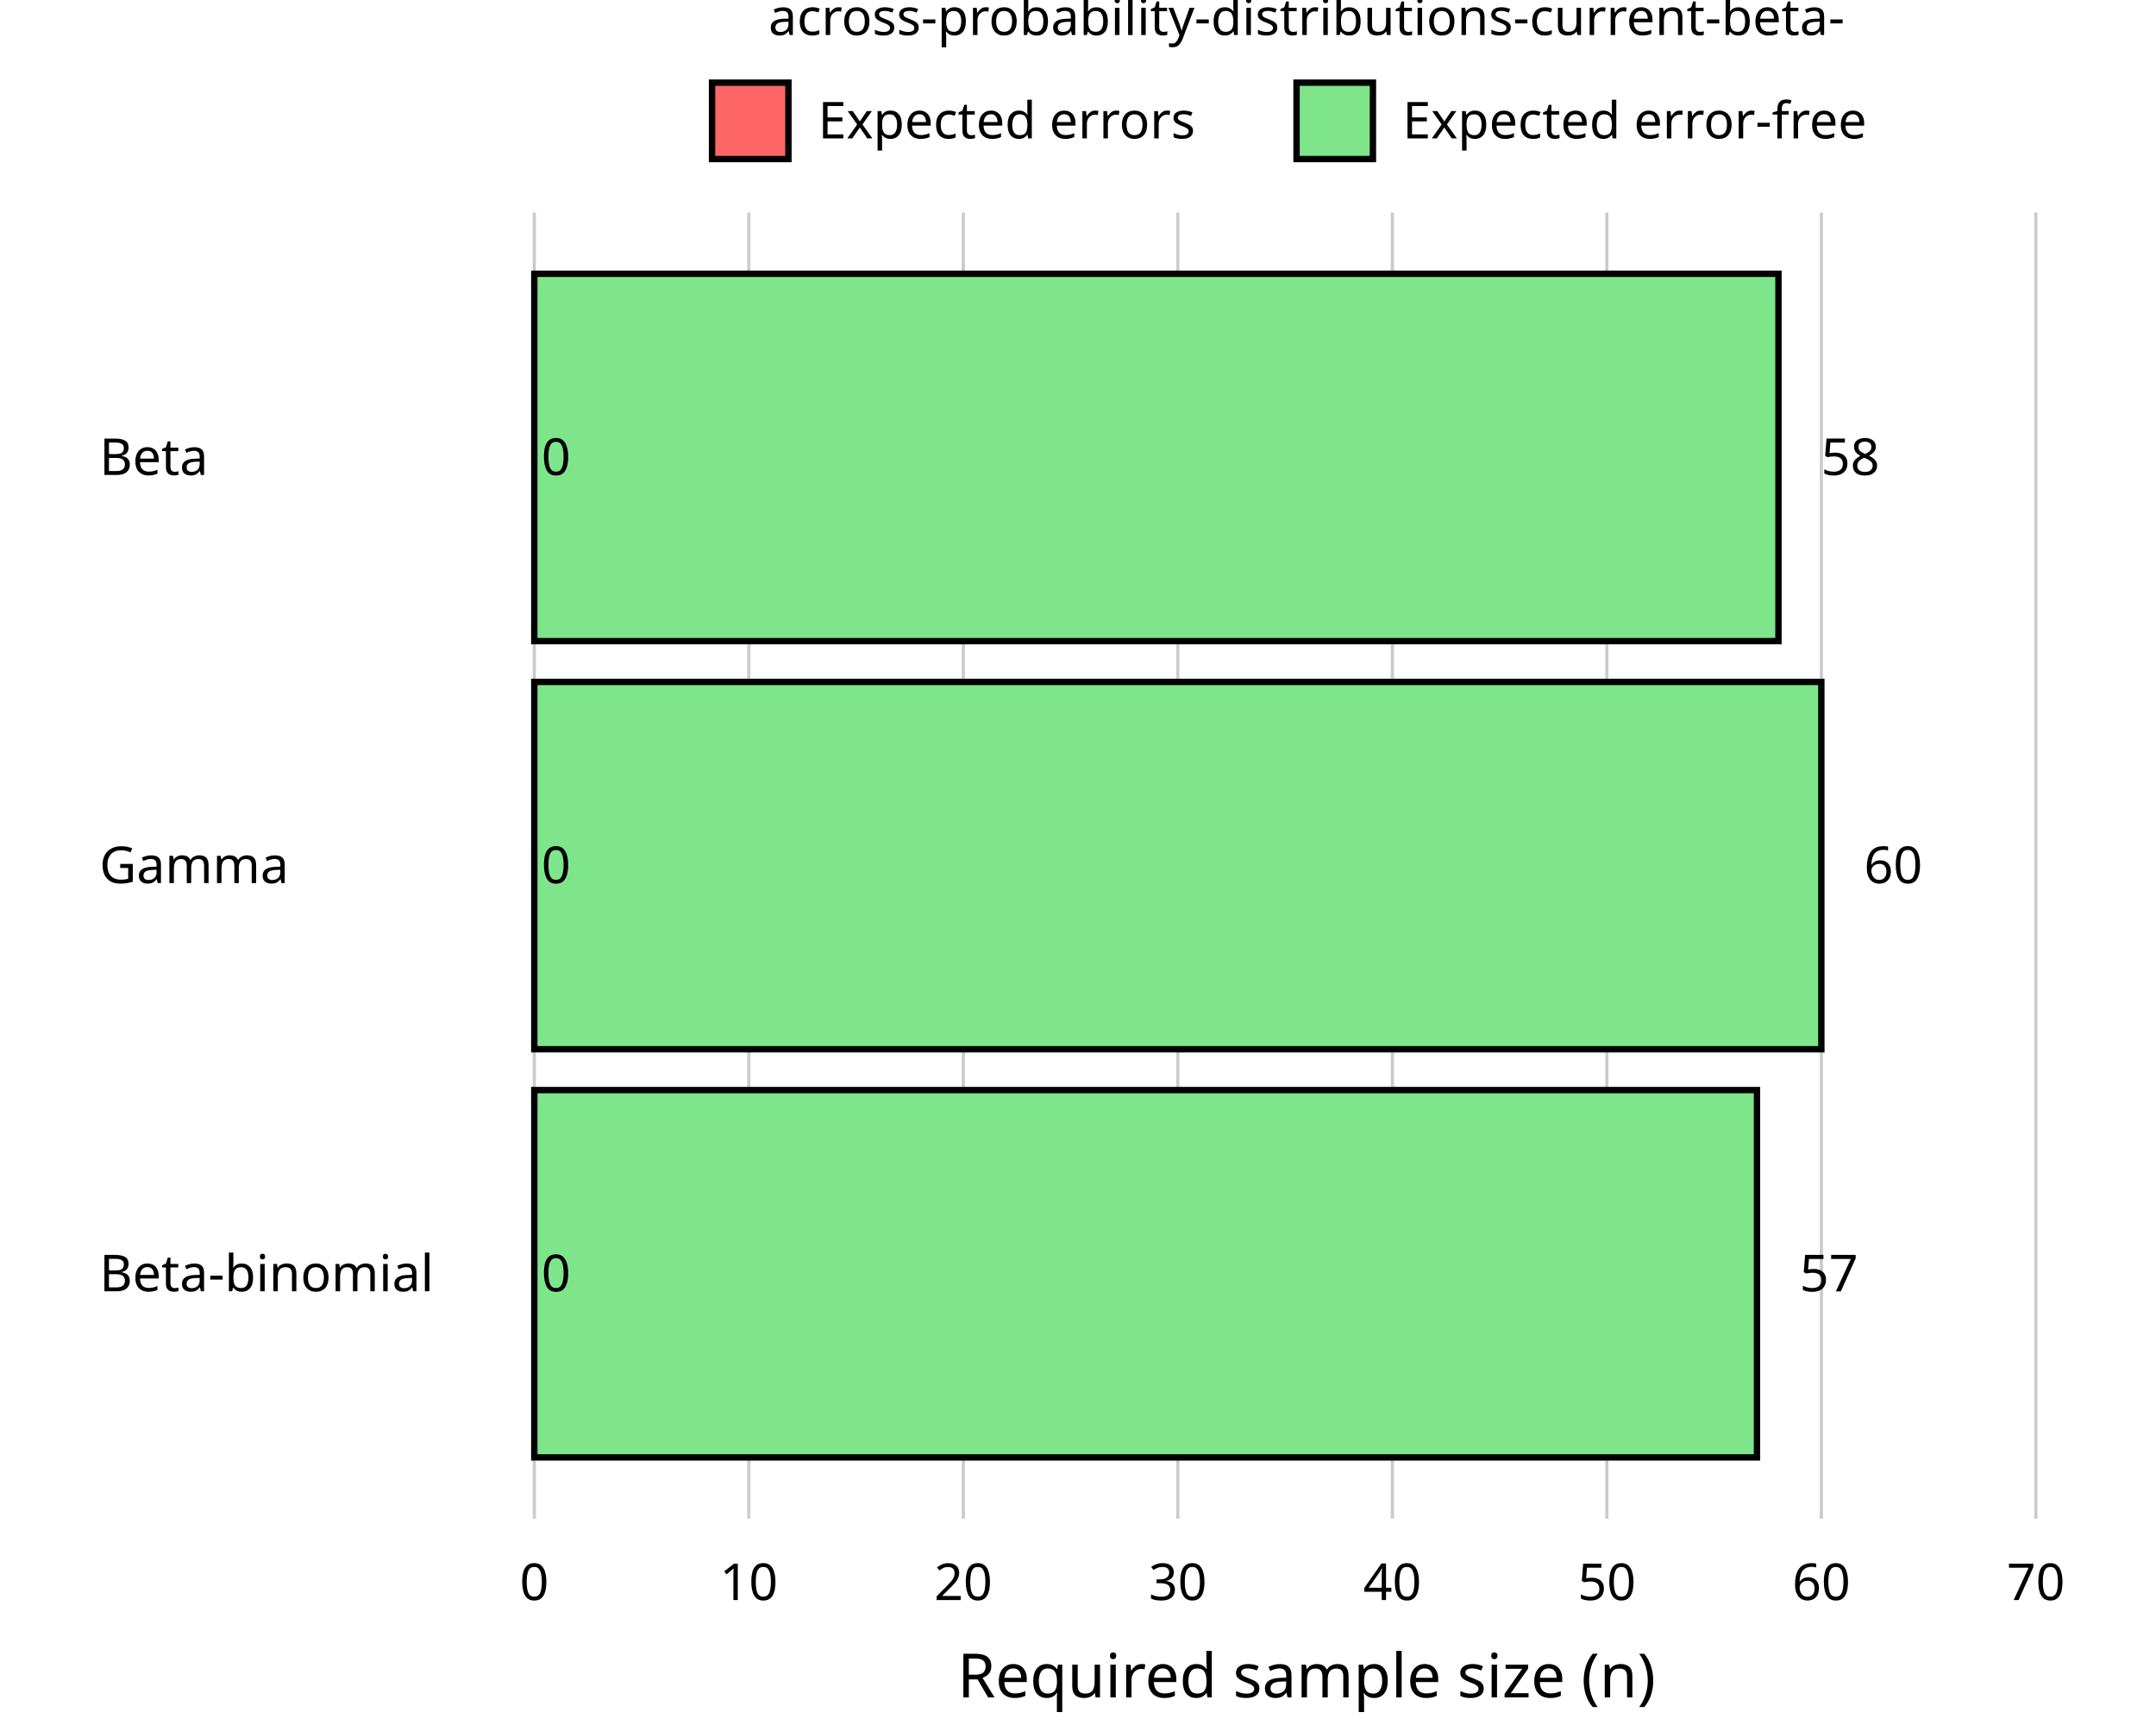
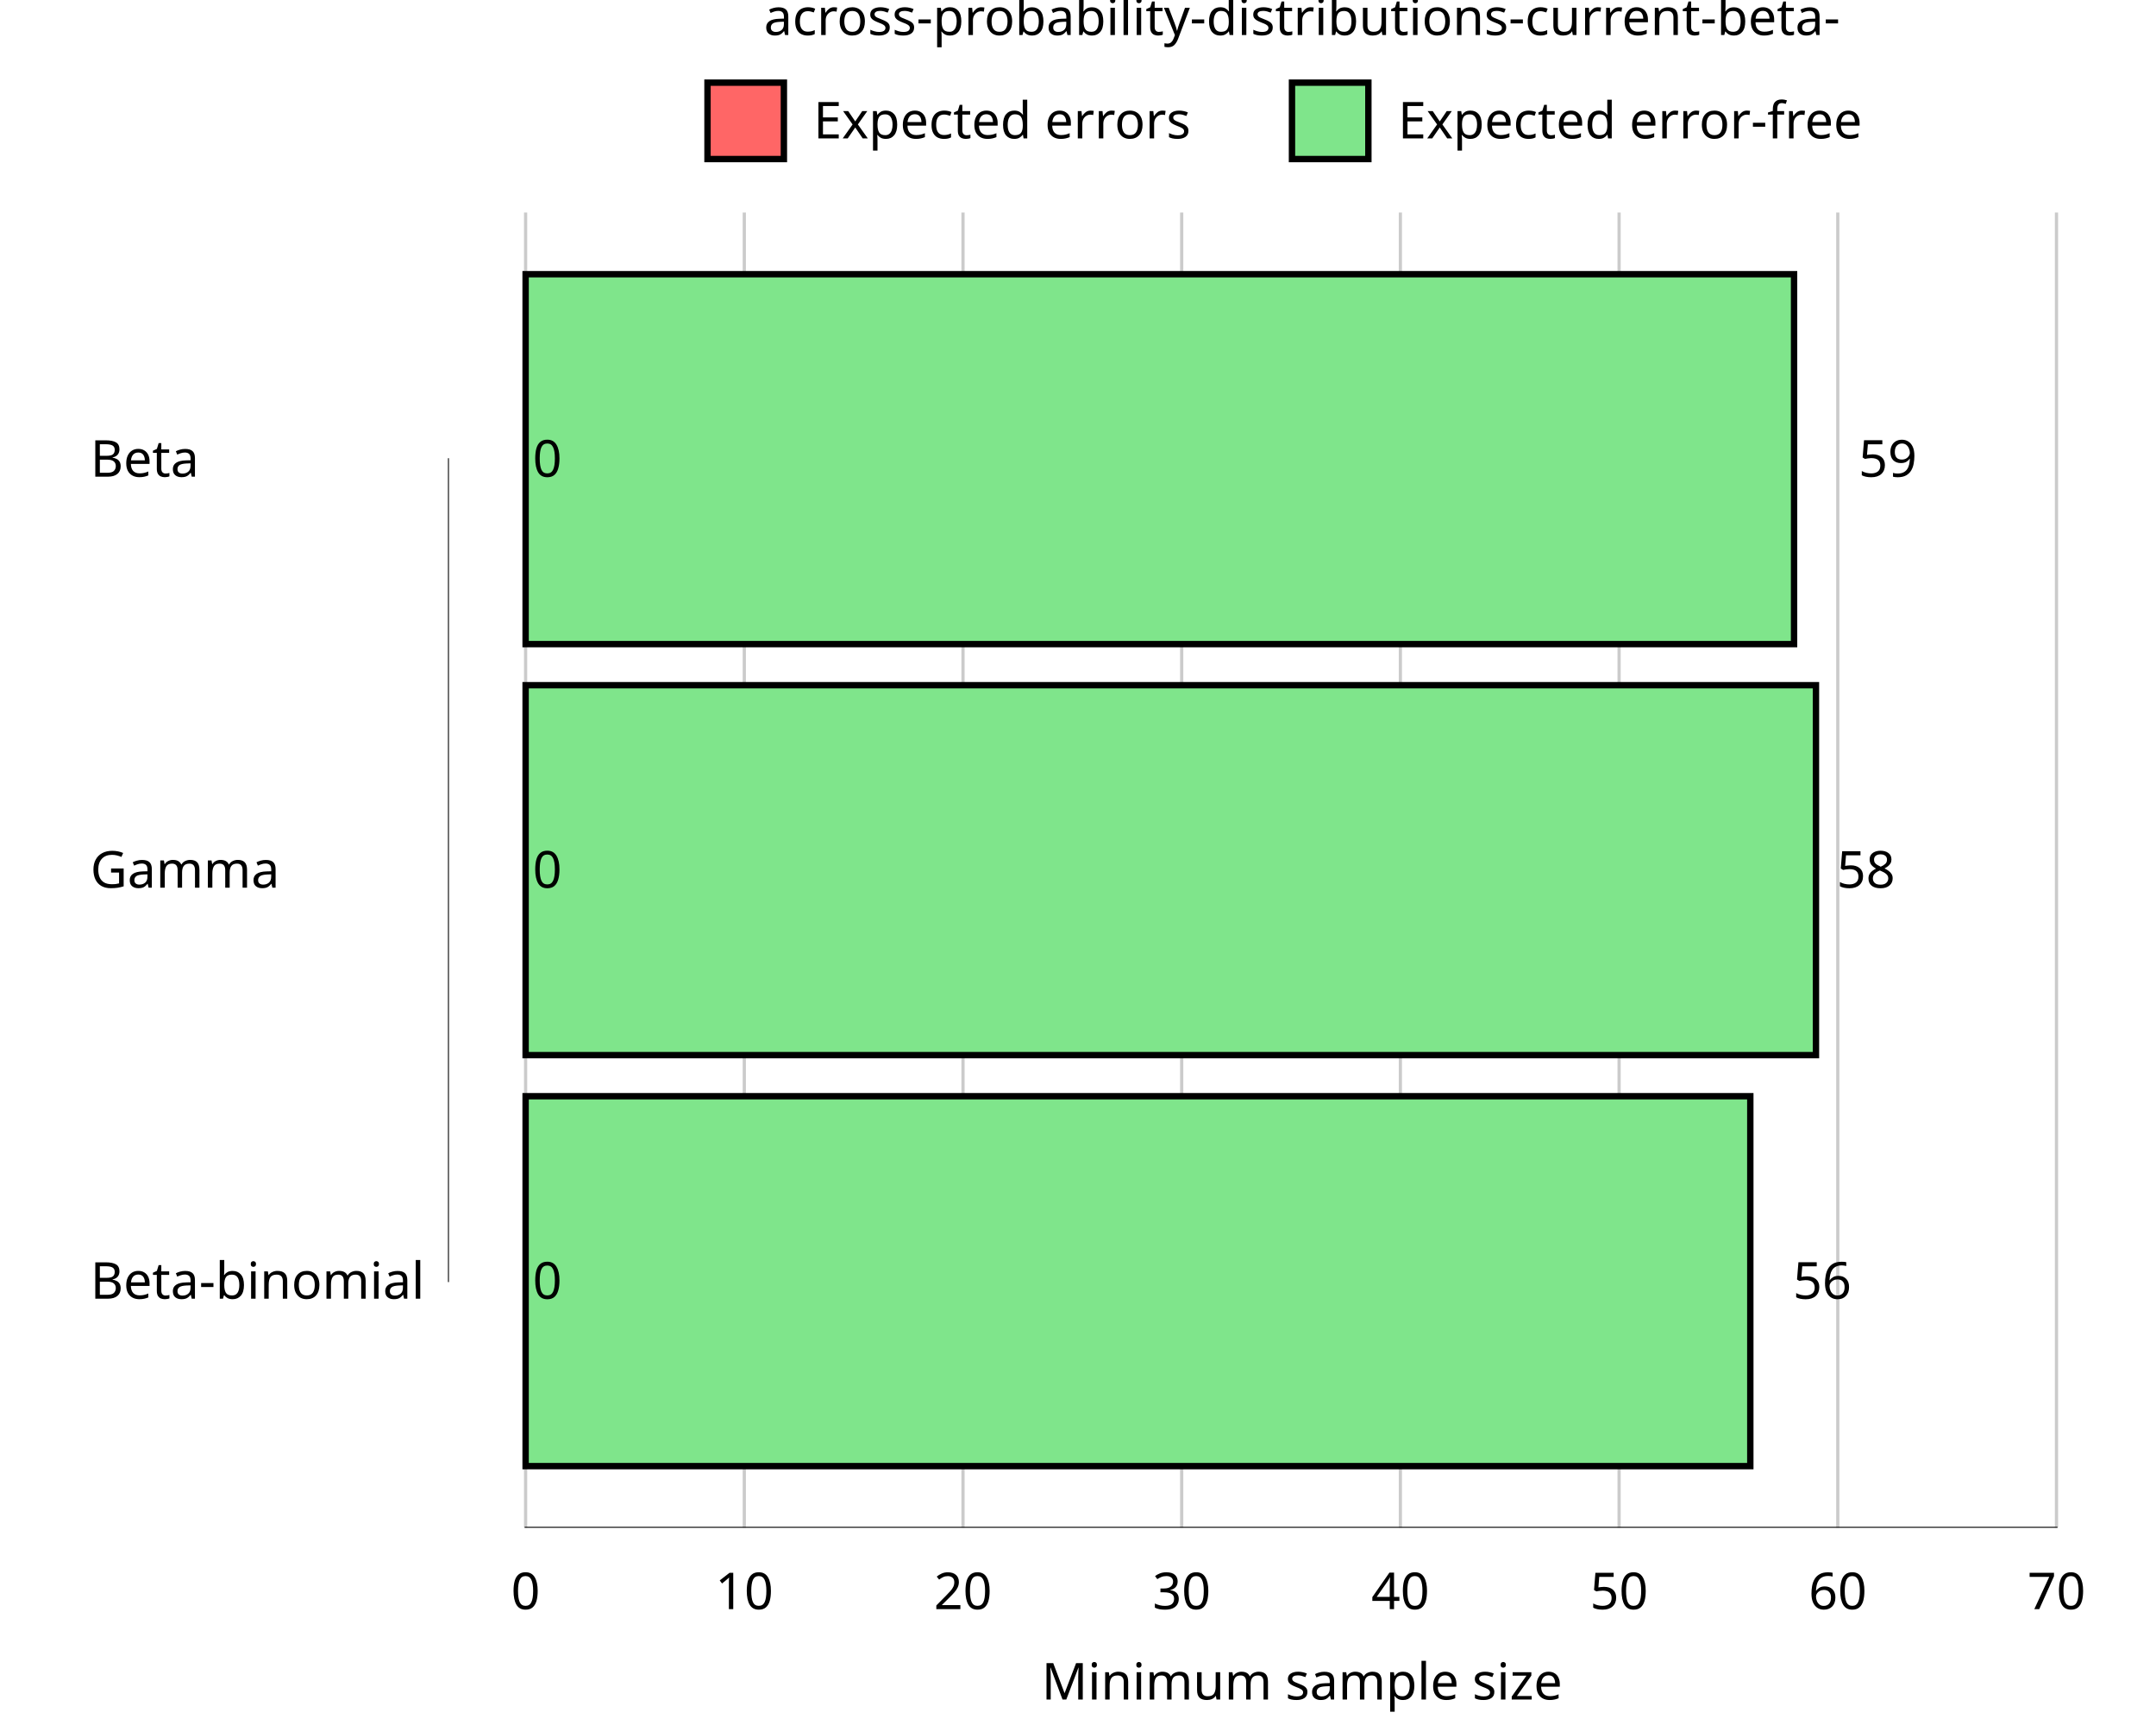
<svg xmlns="http://www.w3.org/2000/svg" class="svglite" data-engine-version="2.0" width="720.00pt" height="576.00pt" viewBox="0 0 720.00 576.00">
  <defs>
    <style type="text/css">
    .svglite line, .svglite polyline, .svglite polygon, .svglite path, .svglite rect, .svglite circle {
      fill: none;
      stroke: #000000;
      stroke-linecap: round;
      stroke-linejoin: round;
      stroke-miterlimit: 10.00;
    }
  </style>
  </defs>
  <rect width="100%" height="100%" style="stroke: none; fill: #FFFFFF;" />
  <defs>
    <clipPath id="cpMC4wMHw3MjAuMDB8MC4wMHw1NzYuMDA=">
      <rect x="0.00" y="0.00" width="720.00" height="576.00" />
    </clipPath>
  </defs>
  <g clip-path="url(#cpMC4wMHw3MjAuMDB8MC4wMHw1NzYuMDA=)">
    <rect x="0.00" y="0.00" width="720.00" height="576.00" style="stroke-width: 10.67; stroke: none;" />
  </g>
  <defs>
-     <clipPath id="cpMTUyLjY0fDcyMC4wMHw3MC45N3w1MDcuMDk=">
-       <rect x="152.64" y="70.97" width="567.36" height="436.12" />
+     <clipPath id="cpMTQ5LjYwfDcyMC4wMHw3MC45N3w1MTAuMTQ=">
+       <rect x="149.60" y="70.97" width="570.40" height="439.17" />
    </clipPath>
  </defs>
-   <g clip-path="url(#cpMTUyLjY0fDcyMC4wMHw3MC45N3w1MDcuMDk=)">
-     <rect x="152.64" y="70.97" width="567.36" height="436.12" style="stroke-width: 10.67; stroke: none;" />
-     <polyline points="178.43,507.09 178.43,70.97 " style="stroke-width: 1.07; stroke: #CBCBCB; stroke-linecap: butt;" />
-     <polyline points="250.07,507.09 250.07,70.97 " style="stroke-width: 1.07; stroke: #CBCBCB; stroke-linecap: butt;" />
-     <polyline points="321.70,507.09 321.70,70.97 " style="stroke-width: 1.07; stroke: #CBCBCB; stroke-linecap: butt;" />
-     <polyline points="393.34,507.09 393.34,70.97 " style="stroke-width: 1.07; stroke: #CBCBCB; stroke-linecap: butt;" />
-     <polyline points="464.98,507.09 464.98,70.97 " style="stroke-width: 1.07; stroke: #CBCBCB; stroke-linecap: butt;" />
-     <polyline points="536.61,507.09 536.61,70.97 " style="stroke-width: 1.07; stroke: #CBCBCB; stroke-linecap: butt;" />
-     <polyline points="608.25,507.09 608.25,70.97 " style="stroke-width: 1.07; stroke: #CBCBCB; stroke-linecap: butt;" />
-     <polyline points="679.88,507.09 679.88,70.97 " style="stroke-width: 1.07; stroke: #CBCBCB; stroke-linecap: butt;" />
-     <rect x="178.43" y="91.42" width="415.49" height="122.66" style="stroke-width: 2.13; stroke-linecap: square; stroke-linejoin: miter; fill: #7FE58B;" />
-     <rect x="178.43" y="227.70" width="429.81" height="122.66" style="stroke-width: 2.13; stroke-linecap: square; stroke-linejoin: miter; fill: #7FE58B;" />
-     <rect x="178.43" y="363.99" width="408.32" height="122.66" style="stroke-width: 2.13; stroke-linecap: square; stroke-linejoin: miter; fill: #7FE58B;" />
-     <rect x="178.43" y="91.42" width="0.00" height="122.66" style="stroke-width: 2.13; stroke-linecap: square; stroke-linejoin: miter; fill: #FF6666;" />
-     <rect x="178.43" y="227.70" width="0.00" height="122.66" style="stroke-width: 2.13; stroke-linecap: square; stroke-linejoin: miter; fill: #FF6666;" />
-     <rect x="178.43" y="363.99" width="0.00" height="122.66" style="stroke-width: 2.13; stroke-linecap: square; stroke-linejoin: miter; fill: #FF6666;" />
-     <text x="180.81" y="158.62" style="font-size: 17.07px; font-family: sans;" textLength="9.50px" lengthAdjust="spacingAndGlyphs">0</text>
-     <text x="180.81" y="294.91" style="font-size: 17.07px; font-family: sans;" textLength="9.50px" lengthAdjust="spacingAndGlyphs">0</text>
-     <text x="180.81" y="431.20" style="font-size: 17.07px; font-family: sans;" textLength="9.50px" lengthAdjust="spacingAndGlyphs">0</text>
-     <text x="608.16" y="158.62" style="font-size: 17.07px; font-family: sans;" textLength="18.99px" lengthAdjust="spacingAndGlyphs">58</text>
-     <text x="622.49" y="294.91" style="font-size: 17.07px; font-family: sans;" textLength="18.99px" lengthAdjust="spacingAndGlyphs">60</text>
-     <text x="601.00" y="431.20" style="font-size: 17.07px; font-family: sans;" textLength="18.99px" lengthAdjust="spacingAndGlyphs">57</text>
-     <rect x="152.64" y="70.97" width="567.36" height="436.12" style="stroke-width: 0.00; stroke: none;" />
+   <g clip-path="url(#cpMTQ5LjYwfDcyMC4wMHw3MC45N3w1MTAuMTQ=)">
+     <rect x="149.60" y="70.97" width="570.40" height="439.17" style="stroke-width: 10.67; stroke: none;" />
+     <polyline points="175.53,510.14 175.53,70.97 " style="stroke-width: 1.07; stroke: #CBCBCB; stroke-linecap: butt;" />
+     <polyline points="248.56,510.14 248.56,70.97 " style="stroke-width: 1.07; stroke: #CBCBCB; stroke-linecap: butt;" />
+     <polyline points="321.60,510.14 321.60,70.97 " style="stroke-width: 1.07; stroke: #CBCBCB; stroke-linecap: butt;" />
+     <polyline points="394.63,510.14 394.63,70.97 " style="stroke-width: 1.07; stroke: #CBCBCB; stroke-linecap: butt;" />
+     <polyline points="467.66,510.14 467.66,70.97 " style="stroke-width: 1.07; stroke: #CBCBCB; stroke-linecap: butt;" />
+     <polyline points="540.70,510.14 540.70,70.97 " style="stroke-width: 1.07; stroke: #CBCBCB; stroke-linecap: butt;" />
+     <polyline points="613.73,510.14 613.73,70.97 " style="stroke-width: 1.07; stroke: #CBCBCB; stroke-linecap: butt;" />
+     <polyline points="686.77,510.14 686.77,70.97 " style="stroke-width: 1.07; stroke: #CBCBCB; stroke-linecap: butt;" />
+     <rect x="175.53" y="228.80" width="430.91" height="123.52" style="stroke-width: 2.13; stroke-linecap: square; stroke-linejoin: miter; fill: #7FE58B;" />
+     <rect x="175.53" y="91.56" width="423.60" height="123.52" style="stroke-width: 2.13; stroke-linecap: square; stroke-linejoin: miter; fill: #7FE58B;" />
+     <rect x="175.53" y="366.04" width="408.99" height="123.52" style="stroke-width: 2.13; stroke-linecap: square; stroke-linejoin: miter; fill: #7FE58B;" />
+     <rect x="175.53" y="228.80" width="0.00" height="123.52" style="stroke-width: 2.13; stroke-linecap: square; stroke-linejoin: miter; fill: #FF6666;" />
+     <rect x="175.53" y="91.56" width="0.00" height="123.52" style="stroke-width: 2.13; stroke-linecap: square; stroke-linejoin: miter; fill: #FF6666;" />
+     <rect x="175.53" y="366.04" width="0.00" height="123.52" style="stroke-width: 2.13; stroke-linecap: square; stroke-linejoin: miter; fill: #FF6666;" />
+     <text x="177.90" y="159.19" style="font-size: 17.07px; font-family: sans;" textLength="9.50px" lengthAdjust="spacingAndGlyphs">0</text>
+     <text x="177.90" y="296.43" style="font-size: 17.07px; font-family: sans;" textLength="9.50px" lengthAdjust="spacingAndGlyphs">0</text>
+     <text x="177.90" y="433.67" style="font-size: 17.07px; font-family: sans;" textLength="9.50px" lengthAdjust="spacingAndGlyphs">0</text>
+     <text x="620.67" y="159.19" style="font-size: 17.07px; font-family: sans;" textLength="18.99px" lengthAdjust="spacingAndGlyphs">59</text>
+     <text x="613.37" y="296.43" style="font-size: 17.07px; font-family: sans;" textLength="18.99px" lengthAdjust="spacingAndGlyphs">58</text>
+     <text x="598.76" y="433.67" style="font-size: 17.07px; font-family: sans;" textLength="18.99px" lengthAdjust="spacingAndGlyphs">56</text>
+     <line x1="175.21" y1="510.14" x2="687.09" y2="510.14" style="stroke-width: 0.64; stroke-linecap: butt;" />
+     <line x1="149.60" y1="428.11" x2="149.60" y2="153.00" style="stroke-width: 0.64; stroke-linecap: butt;" />
+     <rect x="149.60" y="70.97" width="570.40" height="439.17" style="stroke-width: 0.00; stroke: none;" />
  </g>
  <g clip-path="url(#cpMC4wMHw3MjAuMDB8MC4wMHw1NzYuMDA=)">
-     <polyline points="152.64,507.09 152.64,70.97 " style="stroke-width: 0.00; stroke: none; stroke-linecap: butt;" />
-     <text x="33.22" y="431.17" style="font-size: 17.00px; font-family: sans;" textLength="103.95px" lengthAdjust="spacingAndGlyphs">Beta-binomial</text>
-     <text x="33.22" y="294.88" style="font-size: 17.00px; font-family: sans;" textLength="60.48px" lengthAdjust="spacingAndGlyphs">Gamma</text>
-     <text x="33.22" y="158.59" style="font-size: 17.00px; font-family: sans;" textLength="34.98px" lengthAdjust="spacingAndGlyphs">Beta</text>
-     <polyline points="152.64,507.09 720.00,507.09 " style="stroke-width: 0.00; stroke: none; stroke-linecap: butt;" />
-     <text x="178.43" y="534.27" text-anchor="middle" style="font-size: 17.00px; font-family: sans;" textLength="9.46px" lengthAdjust="spacingAndGlyphs">0</text>
-     <text x="250.07" y="534.27" text-anchor="middle" style="font-size: 17.00px; font-family: sans;" textLength="18.91px" lengthAdjust="spacingAndGlyphs">10</text>
-     <text x="321.70" y="534.27" text-anchor="middle" style="font-size: 17.00px; font-family: sans;" textLength="18.91px" lengthAdjust="spacingAndGlyphs">20</text>
-     <text x="393.34" y="534.27" text-anchor="middle" style="font-size: 17.00px; font-family: sans;" textLength="18.91px" lengthAdjust="spacingAndGlyphs">30</text>
-     <text x="464.98" y="534.27" text-anchor="middle" style="font-size: 17.00px; font-family: sans;" textLength="18.91px" lengthAdjust="spacingAndGlyphs">40</text>
-     <text x="536.61" y="534.27" text-anchor="middle" style="font-size: 17.00px; font-family: sans;" textLength="18.91px" lengthAdjust="spacingAndGlyphs">50</text>
-     <text x="608.25" y="534.27" text-anchor="middle" style="font-size: 17.00px; font-family: sans;" textLength="18.91px" lengthAdjust="spacingAndGlyphs">60</text>
-     <text x="679.88" y="534.27" text-anchor="middle" style="font-size: 17.00px; font-family: sans;" textLength="18.91px" lengthAdjust="spacingAndGlyphs">70</text>
-     <text x="436.32" y="566.78" text-anchor="middle" style="font-size: 20.40px; font-family: sans;" textLength="226.79px" lengthAdjust="spacingAndGlyphs">Required sample size (n)</text>
-     <rect x="222.42" y="20.71" width="427.80" height="39.31" style="stroke-width: 0.75; stroke: none;" />
-     <rect x="222.42" y="20.71" width="427.80" height="39.31" style="stroke-width: 10.67; stroke: none;" />
-     <rect x="236.37" y="26.19" width="28.35" height="28.35" style="stroke-width: 10.67; stroke: none;" />
-     <rect x="237.79" y="27.60" width="25.51" height="25.51" style="stroke-width: 2.13; stroke-linecap: square; stroke-linejoin: miter; fill: #FF6666;" />
-     <rect x="431.57" y="26.19" width="28.35" height="28.35" style="stroke-width: 10.67; stroke: none;" />
-     <rect x="432.98" y="27.60" width="25.51" height="25.51" style="stroke-width: 2.13; stroke-linecap: square; stroke-linejoin: miter; fill: #7FE58B;" />
-     <text x="273.19" y="46.21" style="font-size: 17.00px; font-family: sans;" textLength="120.02px" lengthAdjust="spacingAndGlyphs">Expected errors</text>
-     <text x="468.38" y="46.21" style="font-size: 17.00px; font-family: sans;" textLength="146.47px" lengthAdjust="spacingAndGlyphs">Expected error-free</text>
-     <text x="436.32" y="11.70" text-anchor="middle" style="font-size: 17.00px; font-family: sans;" textLength="332.61px" lengthAdjust="spacingAndGlyphs">across-probability-distributions-current-beta-</text>
+     <polyline points="149.60,510.14 149.60,70.97 " style="stroke-width: 0.00; stroke: none; stroke-linecap: butt;" />
+     <text x="30.17" y="433.65" style="font-size: 17.00px; font-family: sans;" textLength="103.95px" lengthAdjust="spacingAndGlyphs">Beta-binomial</text>
+     <text x="30.17" y="296.41" style="font-size: 17.00px; font-family: sans;" textLength="60.48px" lengthAdjust="spacingAndGlyphs">Gamma</text>
+     <text x="30.17" y="159.17" style="font-size: 17.00px; font-family: sans;" textLength="34.98px" lengthAdjust="spacingAndGlyphs">Beta</text>
+     <polyline points="149.60,510.14 720.00,510.14 " style="stroke-width: 0.00; stroke: none; stroke-linecap: butt;" />
+     <text x="175.53" y="537.32" text-anchor="middle" style="font-size: 17.00px; font-family: sans;" textLength="9.46px" lengthAdjust="spacingAndGlyphs">0</text>
+     <text x="248.56" y="537.32" text-anchor="middle" style="font-size: 17.00px; font-family: sans;" textLength="18.91px" lengthAdjust="spacingAndGlyphs">10</text>
+     <text x="321.60" y="537.32" text-anchor="middle" style="font-size: 17.00px; font-family: sans;" textLength="18.91px" lengthAdjust="spacingAndGlyphs">20</text>
+     <text x="394.63" y="537.32" text-anchor="middle" style="font-size: 17.00px; font-family: sans;" textLength="18.91px" lengthAdjust="spacingAndGlyphs">30</text>
+     <text x="467.66" y="537.32" text-anchor="middle" style="font-size: 17.00px; font-family: sans;" textLength="18.91px" lengthAdjust="spacingAndGlyphs">40</text>
+     <text x="540.70" y="537.32" text-anchor="middle" style="font-size: 17.00px; font-family: sans;" textLength="18.91px" lengthAdjust="spacingAndGlyphs">50</text>
+     <text x="613.73" y="537.32" text-anchor="middle" style="font-size: 17.00px; font-family: sans;" textLength="18.91px" lengthAdjust="spacingAndGlyphs">60</text>
+     <text x="686.77" y="537.32" text-anchor="middle" style="font-size: 17.00px; font-family: sans;" textLength="18.91px" lengthAdjust="spacingAndGlyphs">70</text>
+     <text x="434.80" y="567.49" text-anchor="middle" style="font-size: 17.00px; font-family: sans;" textLength="163.47px" lengthAdjust="spacingAndGlyphs">Minimum sample size</text>
+     <rect x="220.90" y="20.71" width="427.80" height="39.31" style="stroke-width: 0.75; stroke: none;" />
+     <rect x="220.90" y="20.71" width="427.80" height="39.31" style="stroke-width: 10.67; stroke: none;" />
+     <rect x="234.85" y="26.19" width="28.35" height="28.35" style="stroke-width: 10.67; stroke: none;" />
+     <rect x="236.27" y="27.60" width="25.51" height="25.51" style="stroke-width: 2.13; stroke-linecap: square; stroke-linejoin: miter; fill: #FF6666;" />
+     <rect x="430.04" y="26.19" width="28.35" height="28.35" style="stroke-width: 10.67; stroke: none;" />
+     <rect x="431.46" y="27.60" width="25.51" height="25.51" style="stroke-width: 2.13; stroke-linecap: square; stroke-linejoin: miter; fill: #7FE58B;" />
+     <text x="271.66" y="46.21" style="font-size: 17.00px; font-family: sans;" textLength="120.02px" lengthAdjust="spacingAndGlyphs">Expected errors</text>
+     <text x="466.86" y="46.21" style="font-size: 17.00px; font-family: sans;" textLength="146.47px" lengthAdjust="spacingAndGlyphs">Expected error-free</text>
+     <text x="434.80" y="11.70" text-anchor="middle" style="font-size: 17.00px; font-family: sans;" textLength="332.61px" lengthAdjust="spacingAndGlyphs">across-probability-distributions-current-beta-</text>
  </g>
</svg>
